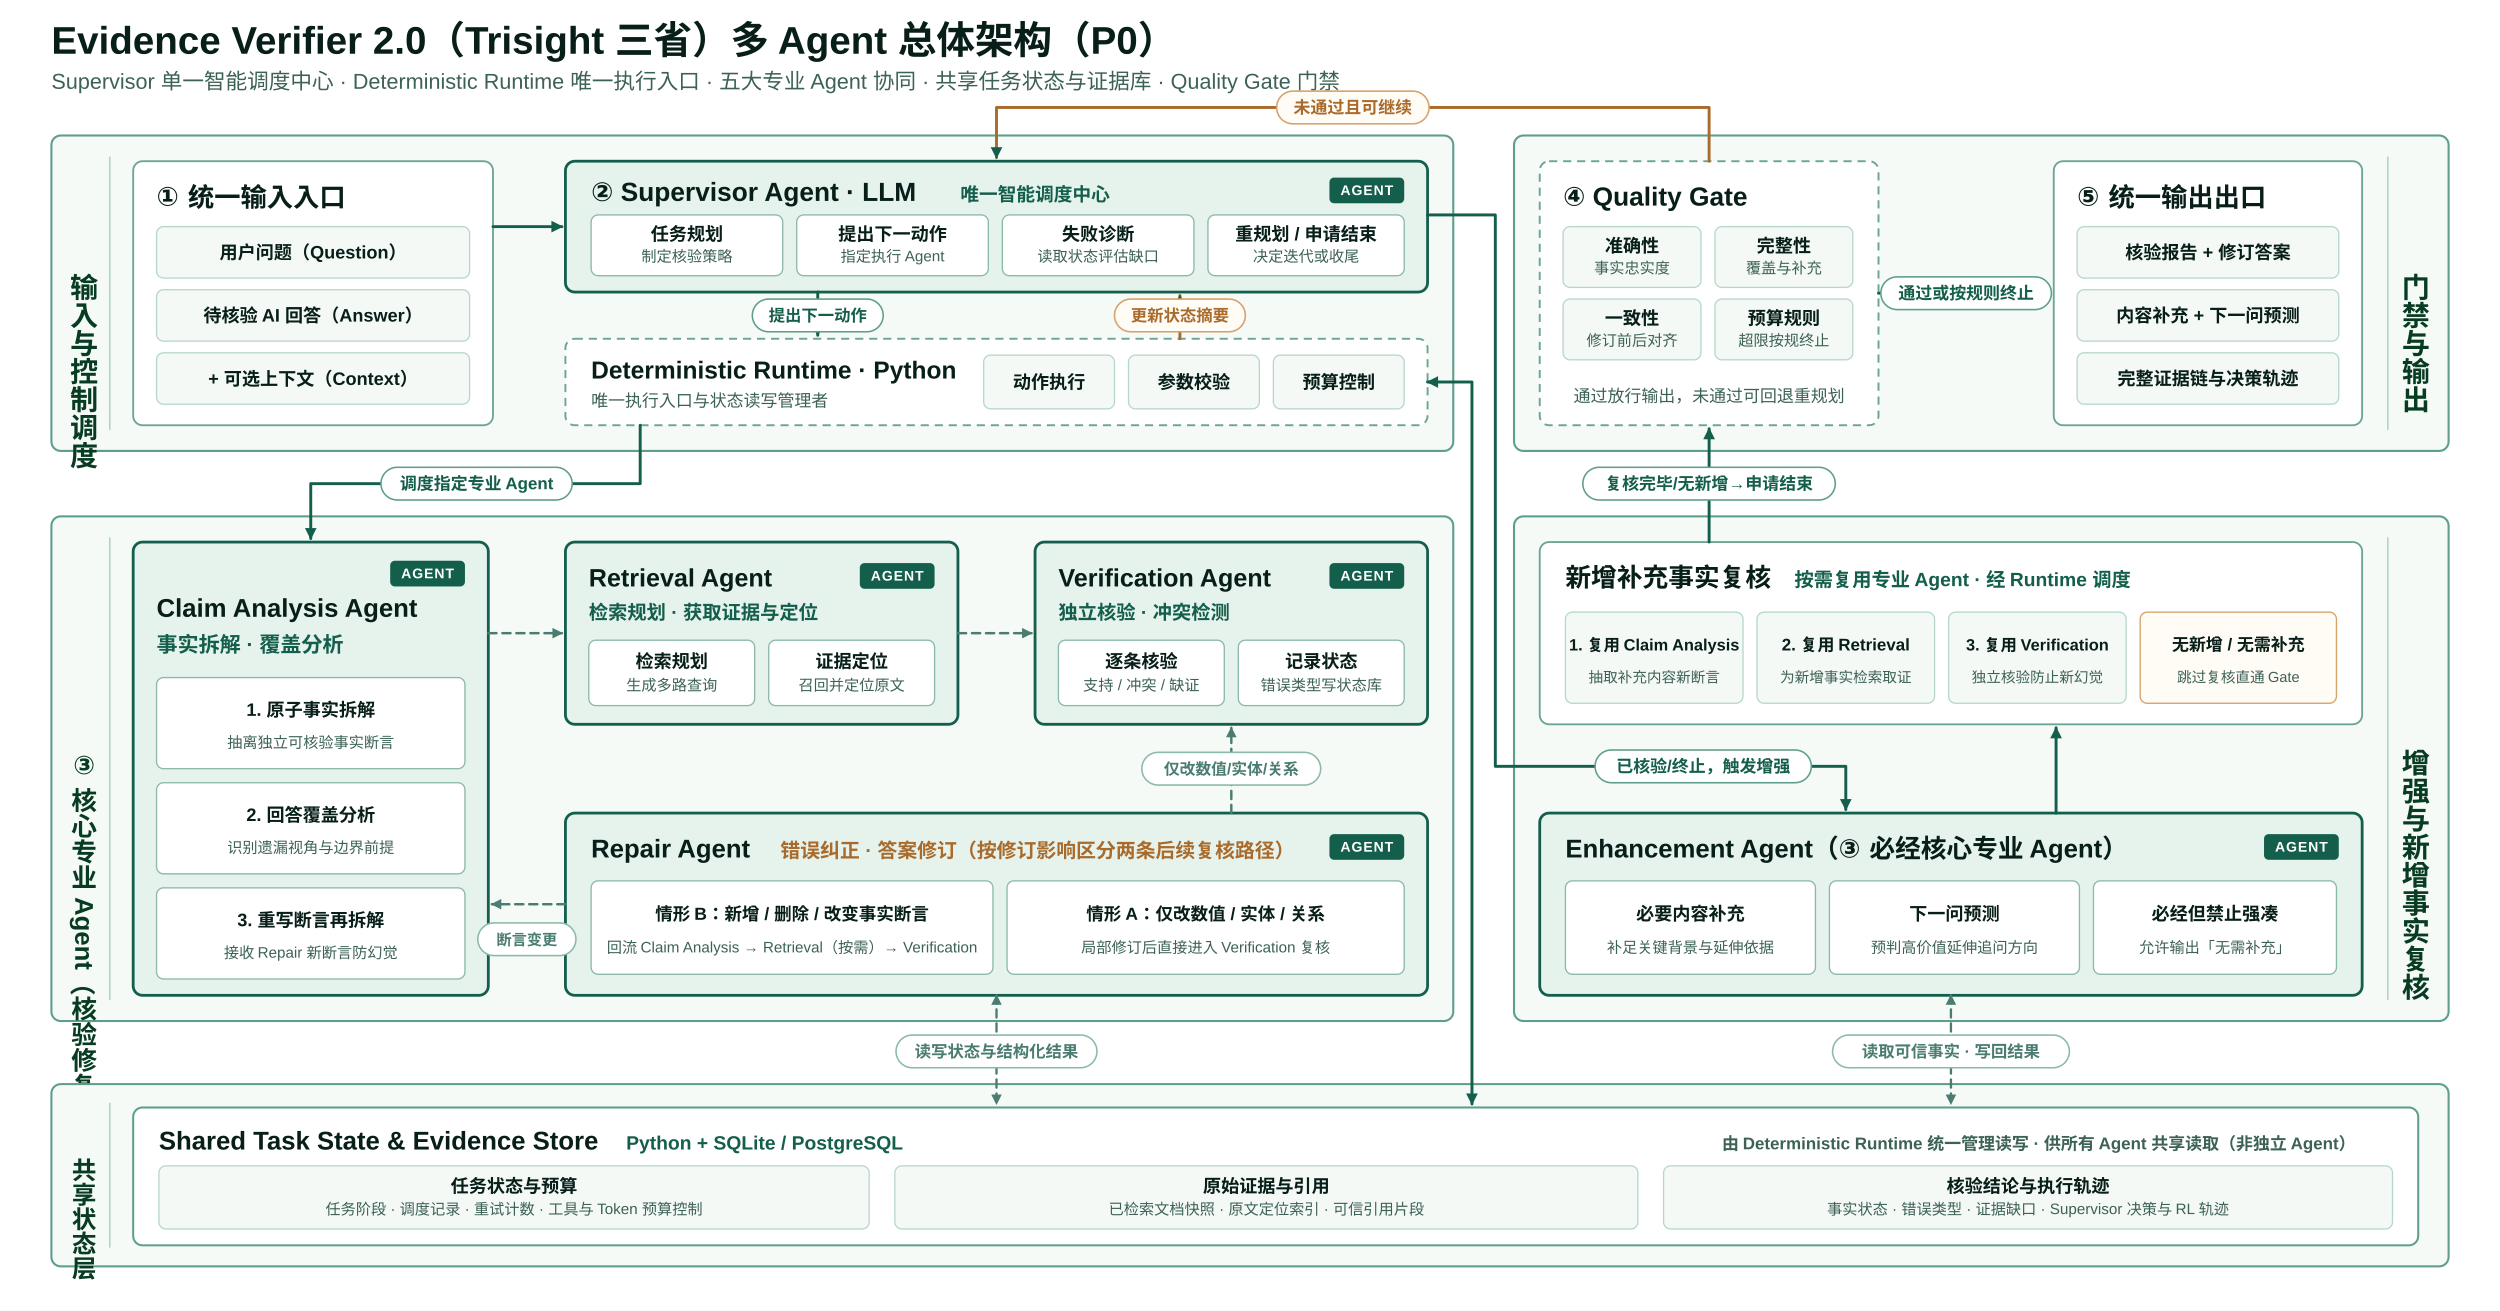
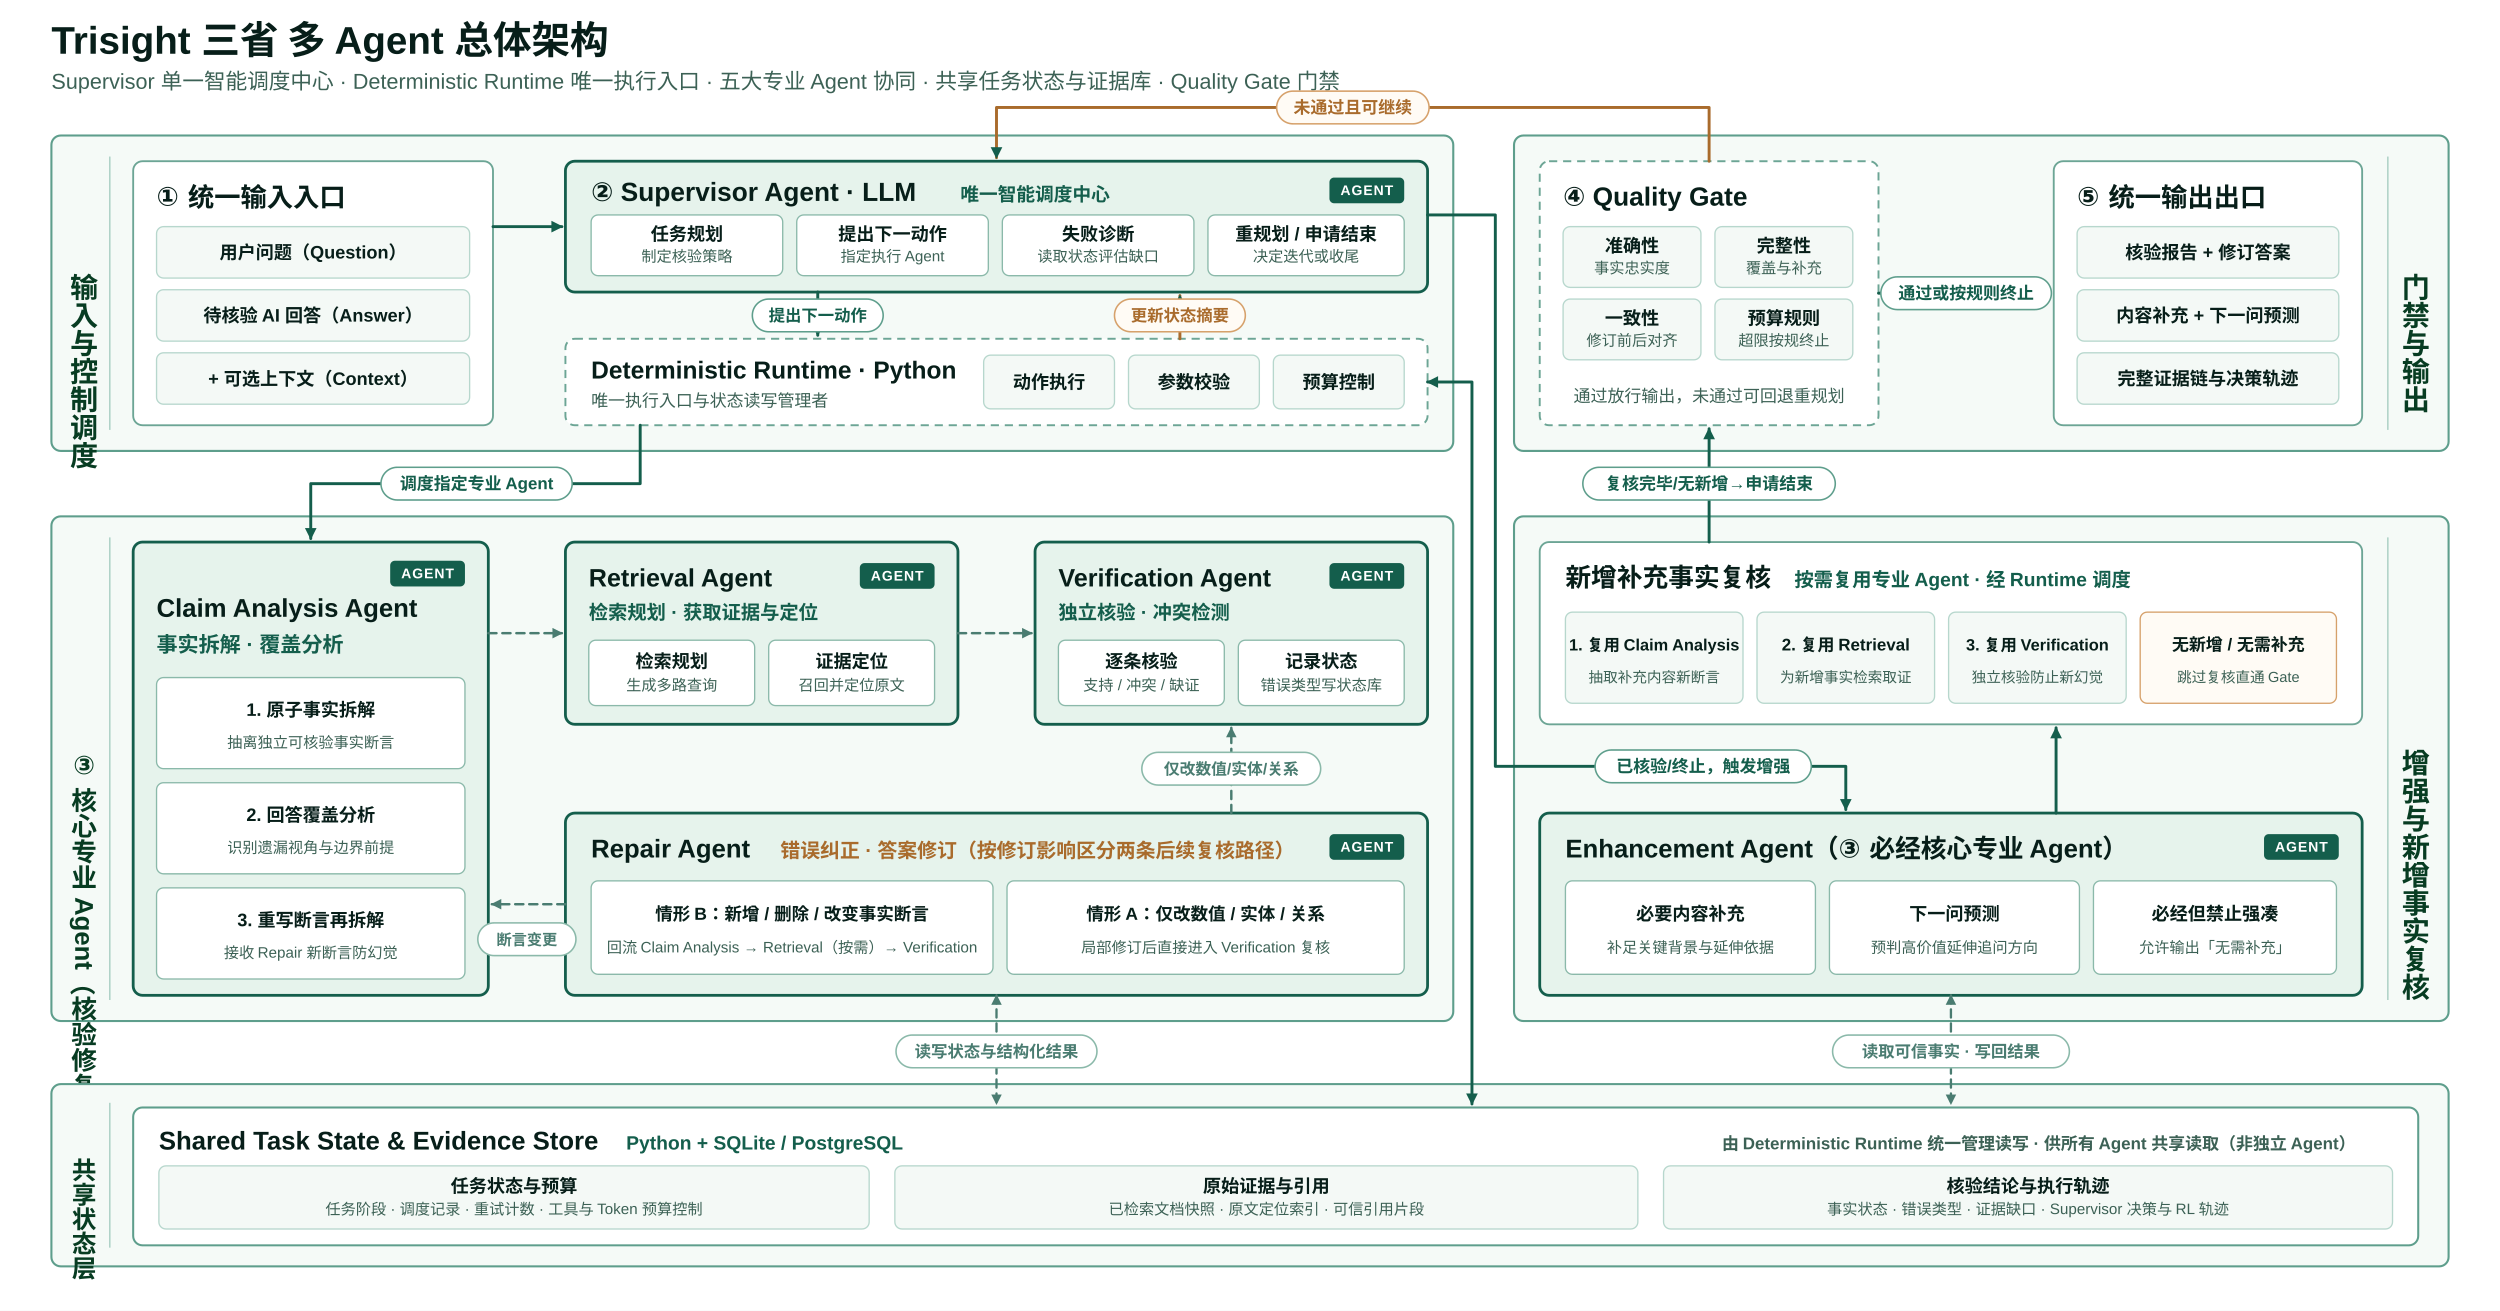
<svg xmlns="http://www.w3.org/2000/svg" width="2140" height="1122" viewBox="0 0 2140 1122" data-generator="trisight-arch" data-quality-profile="showcase" data-max-total-bends="22" data-max-bends-per-edge="4" data-max-bridged-crossings="0" data-max-route-stretch="1.6">
  <style>text { font-family: 'PingFang SC', 'Microsoft YaHei', 'Source Sans Pro', 'Helvetica Neue', Arial, sans-serif; }</style>
  <defs>
    <marker id="ev-arrow-main" viewBox="0 0 10 10" refX="9" refY="5" markerWidth="10" markerHeight="10" markerUnits="userSpaceOnUse" orient="auto-start-reverse">
      <path d="M 0 0 L 10 5 L 0 10 Z" fill="#145E4C" />
    </marker>
    <marker id="ev-arrow-feedback" viewBox="0 0 10 10" refX="9" refY="5" markerWidth="10" markerHeight="10" markerUnits="userSpaceOnUse" orient="auto-start-reverse">
      <path d="M 0 0 L 10 5 L 0 10 Z" fill="#A96B2C" />
    </marker>
    <marker id="ev-arrow-flow" viewBox="0 0 10 10" refX="9" refY="5" markerWidth="9" markerHeight="9" markerUnits="userSpaceOnUse" orient="auto-start-reverse">
      <path d="M 0 0 L 10 5 L 0 10 Z" fill="#4A7C71" />
    </marker>
  </defs>
  <rect x="0" y="0" width="2140" height="1122" fill="#FFFFFF" data-graph-role="background" />
  <g data-graph-role="decoration">
-     <text x="44" y="46" fill="#071E19" font-size="33" font-weight="700">Evidence Verifier 2.0（Trisight 三省）多 Agent 总体架构（P0）</text>
+     <text x="44" y="46" fill="#071E19" font-size="33" font-weight="700">Trisight 三省 多 Agent 总体架构</text>
    <text x="44" y="76" fill="#3C6155" font-size="18.5" font-weight="400">Supervisor 单一智能调度中心 · Deterministic Runtime 唯一执行入口 · 五大专业 Agent 协同 · 共享任务状态与证据库 · Quality Gate 门禁</text>
  </g>
  <g id="c-control" data-graph-role="container" data-x="44" data-y="116" data-width="1200" data-height="270">
    <rect x="44" y="116" width="1200" height="270" rx="8" ry="8" fill="#F5FAF7" stroke="#5E9E8C" stroke-width="1.8" />
    <text x="72" y="251" fill="#073C22" font-size="24" font-weight="700" text-anchor="middle" writing-mode="tb" glyph-orientation-vertical="0">输入与控制调度</text>
    <line x1="94" y1="134" x2="94" y2="368" stroke="#A7CEC2" stroke-width="1.2" />
  </g>
  <g id="c-output" data-graph-role="container" data-x="1296" data-y="116" data-width="800" data-height="270">
    <rect x="1296" y="116" width="800" height="270" rx="8" ry="8" fill="#F5FAF7" stroke="#5E9E8C" stroke-width="1.8" />
    <text x="2068" y="251" fill="#073C22" font-size="24" font-weight="700" text-anchor="middle" writing-mode="tb" glyph-orientation-vertical="0">门禁与输出</text>
    <line x1="2044" y1="134" x2="2044" y2="368" stroke="#A7CEC2" stroke-width="1.2" />
  </g>
  <g id="c-core-agents" data-graph-role="container" data-x="44" data-y="442" data-width="1200" data-height="432">
    <rect x="44" y="442" width="1200" height="432" rx="8" ry="8" fill="#F5FAF7" stroke="#5E9E8C" stroke-width="1.8" />
    <text x="72" y="658" fill="#073C22" font-size="22" font-weight="700" text-anchor="middle" writing-mode="tb" glyph-orientation-vertical="0">③ 核心专业 Agent（核验修复）</text>
    <line x1="94" y1="460" x2="94" y2="856" stroke="#A7CEC2" stroke-width="1.2" />
  </g>
  <g id="c-enhance-recheck" data-graph-role="container" data-x="1296" data-y="442" data-width="800" data-height="432">
    <rect x="1296" y="442" width="800" height="432" rx="8" ry="8" fill="#F5FAF7" stroke="#5E9E8C" stroke-width="1.8" />
    <text x="2068" y="658" fill="#073C22" font-size="24" font-weight="700" text-anchor="middle" writing-mode="tb" glyph-orientation-vertical="0">增强与新增事实复核</text>
    <line x1="2044" y1="460" x2="2044" y2="856" stroke="#A7CEC2" stroke-width="1.2" />
  </g>
  <g id="c-shared-state" data-graph-role="container" data-x="44" data-y="928" data-width="2052" data-height="156">
    <rect x="44" y="928" width="2052" height="156" rx="8" ry="8" fill="#F5FAF7" stroke="#5E9E8C" stroke-width="1.8" />
    <text x="72" y="1006" fill="#073C22" font-size="21" font-weight="700" text-anchor="middle" writing-mode="tb" glyph-orientation-vertical="0">共享状态层</text>
    <line x1="94" y1="944" x2="94" y2="1068" stroke="#A7CEC2" stroke-width="1.2" />
  </g>
  <g id="n-input" data-graph-role="node" data-node-id="input" data-x="114" data-y="138" data-width="308" data-height="226">
    <rect x="114" y="138" width="308" height="226" rx="8" ry="8" fill="#FFFFFF" stroke="#6CA595" stroke-width="1.6" />
    <text x="134" y="176" fill="#071E19" font-size="22.5" font-weight="700">① 统一输入入口</text>
    <rect x="134" y="194" width="268" height="44" rx="6" ry="6" fill="#F4F9F6" stroke="#B7D7CD" stroke-width="1.15" />
    <text x="268.0" y="221.5" fill="#071E19" font-size="15.5" font-weight="600" text-anchor="middle">用户问题（Question）</text>
    <rect x="134" y="248" width="268" height="44" rx="6" ry="6" fill="#F4F9F6" stroke="#B7D7CD" stroke-width="1.15" />
    <text x="268.0" y="275.5" fill="#071E19" font-size="15.5" font-weight="600" text-anchor="middle">待核验 AI 回答（Answer）</text>
    <rect x="134" y="302" width="268" height="44" rx="6" ry="6" fill="#F4F9F6" stroke="#B7D7CD" stroke-width="1.15" />
    <text x="268.0" y="329.5" fill="#071E19" font-size="15.5" font-weight="600" text-anchor="middle">+ 可选上下文（Context）</text>
  </g>
  <g id="n-supervisor" data-graph-role="node" data-node-id="supervisor" data-x="484" data-y="138" data-width="738" data-height="112">
    <rect x="484" y="138" width="738" height="112" rx="8" ry="8" fill="#E6F3EC" stroke="#145E4C" stroke-width="2.4" />
    <text x="506" y="172" fill="#071E19" font-size="22.5" font-weight="700">② Supervisor Agent · LLM</text>
    <text x="822" y="172" fill="#145E4C" font-size="16" font-weight="600">唯一智能调度中心</text>
    <g data-graph-role="decoration">
      <rect x="1138" y="152" width="64" height="22" rx="4" ry="4" fill="#145E4C" />
      <text x="1170.0" y="167.0" fill="#FFFFFF" font-size="12" font-weight="700" letter-spacing="0.8" text-anchor="middle">AGENT</text>
    </g>
    <rect x="506" y="184" width="164" height="52" rx="6" ry="6" fill="#FFFFFF" stroke="#8BB9AA" stroke-width="1.15" />
    <text x="588.0" y="205.8" fill="#071E19" font-size="15.5" font-weight="700" text-anchor="middle">任务规划</text>
    <text x="588.0" y="224.0" fill="#3C6155" font-size="13.0" font-weight="500" text-anchor="middle">制定核验策略</text>
    <rect x="682" y="184" width="164" height="52" rx="6" ry="6" fill="#FFFFFF" stroke="#8BB9AA" stroke-width="1.15" />
    <text x="764.0" y="205.8" fill="#071E19" font-size="15.5" font-weight="700" text-anchor="middle">提出下一动作</text>
    <text x="764.0" y="224.0" fill="#3C6155" font-size="13.0" font-weight="500" text-anchor="middle">指定执行 Agent</text>
    <rect x="858" y="184" width="164" height="52" rx="6" ry="6" fill="#FFFFFF" stroke="#8BB9AA" stroke-width="1.15" />
    <text x="940.0" y="205.8" fill="#071E19" font-size="15.5" font-weight="700" text-anchor="middle">失败诊断</text>
    <text x="940.0" y="224.0" fill="#3C6155" font-size="13.0" font-weight="500" text-anchor="middle">读取状态评估缺口</text>
    <rect x="1034" y="184" width="168" height="52" rx="6" ry="6" fill="#FFFFFF" stroke="#8BB9AA" stroke-width="1.15" />
    <text x="1118.0" y="205.8" fill="#071E19" font-size="15.5" font-weight="700" text-anchor="middle">重规划 / 申请结束</text>
    <text x="1118.0" y="224.0" fill="#3C6155" font-size="13.0" font-weight="500" text-anchor="middle">决定迭代或收尾</text>
  </g>
  <g id="n-runtime" data-graph-role="node" data-node-id="runtime" data-x="484" data-y="290" data-width="738" data-height="74">
    <rect x="484" y="290" width="738" height="74" rx="8" ry="8" fill="#FFFFFF" stroke="#6CA595" stroke-width="1.65" stroke-dasharray="7 5" />
    <text x="506" y="324" fill="#071E19" font-size="21" font-weight="700">Deterministic Runtime · Python</text>
    <text x="506" y="348" fill="#3C6155" font-size="14.5" font-weight="500">唯一执行入口与状态读写管理者</text>
    <rect x="842" y="304" width="112" height="46" rx="6" ry="6" fill="#F4F9F6" stroke="#B7D7CD" stroke-width="1.15" />
    <text x="898.0" y="332.5" fill="#071E19" font-size="15.5" font-weight="600" text-anchor="middle">动作执行</text>
    <rect x="966" y="304" width="112" height="46" rx="6" ry="6" fill="#F4F9F6" stroke="#B7D7CD" stroke-width="1.15" />
    <text x="1022.0" y="332.5" fill="#071E19" font-size="15.5" font-weight="600" text-anchor="middle">参数校验</text>
    <rect x="1090" y="304" width="112" height="46" rx="6" ry="6" fill="#F4F9F6" stroke="#B7D7CD" stroke-width="1.15" />
    <text x="1146.0" y="332.5" fill="#071E19" font-size="15.5" font-weight="600" text-anchor="middle">预算控制</text>
  </g>
  <g id="n-gate" data-graph-role="node" data-node-id="gate" data-x="1318" data-y="138" data-width="290" data-height="226">
    <rect x="1318" y="138" width="290" height="226" rx="8" ry="8" fill="#FFFFFF" stroke="#6CA595" stroke-width="1.65" stroke-dasharray="7 5" />
    <text x="1338" y="176" fill="#071E19" font-size="22.5" font-weight="700">④ Quality Gate</text>
    <rect x="1338" y="194" width="118" height="52" rx="6" ry="6" fill="#F4F9F6" stroke="#B7D7CD" stroke-width="1.15" />
    <text x="1397.0" y="215.8" fill="#071E19" font-size="15.5" font-weight="700" text-anchor="middle">准确性</text>
    <text x="1397.0" y="234.0" fill="#3C6155" font-size="13.0" font-weight="500" text-anchor="middle">事实忠实度</text>
    <rect x="1468" y="194" width="118" height="52" rx="6" ry="6" fill="#F4F9F6" stroke="#B7D7CD" stroke-width="1.15" />
    <text x="1527.0" y="215.8" fill="#071E19" font-size="15.5" font-weight="700" text-anchor="middle">完整性</text>
    <text x="1527.0" y="234.0" fill="#3C6155" font-size="13.0" font-weight="500" text-anchor="middle">覆盖与补充</text>
    <rect x="1338" y="256" width="118" height="52" rx="6" ry="6" fill="#F4F9F6" stroke="#B7D7CD" stroke-width="1.15" />
    <text x="1397.0" y="277.8" fill="#071E19" font-size="15.5" font-weight="700" text-anchor="middle">一致性</text>
    <text x="1397.0" y="296.0" fill="#3C6155" font-size="13.0" font-weight="500" text-anchor="middle">修订前后对齐</text>
    <rect x="1468" y="256" width="118" height="52" rx="6" ry="6" fill="#F4F9F6" stroke="#B7D7CD" stroke-width="1.15" />
    <text x="1527.0" y="277.8" fill="#071E19" font-size="15.5" font-weight="700" text-anchor="middle">预算规则</text>
    <text x="1527.0" y="296.0" fill="#3C6155" font-size="13.0" font-weight="500" text-anchor="middle">超限按规终止</text>
    <text x="1463" y="344" fill="#3C6155" font-size="14.5" font-weight="500" text-anchor="middle">通过放行输出，未通过可回退重规划</text>
  </g>
  <g id="n-output" data-graph-role="node" data-node-id="output" data-x="1758" data-y="138" data-width="264" data-height="226">
    <rect x="1758" y="138" width="264" height="226" rx="8" ry="8" fill="#FFFFFF" stroke="#6CA595" stroke-width="1.6" />
    <text x="1778" y="176" fill="#071E19" font-size="22.5" font-weight="700">⑤ 统一输出出口</text>
    <rect x="1778" y="194" width="224" height="44" rx="6" ry="6" fill="#F4F9F6" stroke="#B7D7CD" stroke-width="1.15" />
    <text x="1890.0" y="221.5" fill="#071E19" font-size="15.5" font-weight="600" text-anchor="middle">核验报告 + 修订答案</text>
    <rect x="1778" y="248" width="224" height="44" rx="6" ry="6" fill="#F4F9F6" stroke="#B7D7CD" stroke-width="1.15" />
    <text x="1890.0" y="275.5" fill="#071E19" font-size="15.5" font-weight="600" text-anchor="middle">内容补充 + 下一问预测</text>
    <rect x="1778" y="302" width="224" height="44" rx="6" ry="6" fill="#F4F9F6" stroke="#B7D7CD" stroke-width="1.15" />
    <text x="1890.0" y="329.5" fill="#071E19" font-size="15.5" font-weight="600" text-anchor="middle">完整证据链与决策轨迹</text>
  </g>
  <g id="n-claim" data-graph-role="node" data-node-id="claim" data-x="114" data-y="464" data-width="304" data-height="388">
    <rect x="114" y="464" width="304" height="388" rx="8" ry="8" fill="#E6F3EC" stroke="#145E4C" stroke-width="2.4" />
    <g data-graph-role="decoration">
      <rect x="334" y="480" width="64" height="22" rx="4" ry="4" fill="#145E4C" />
      <text x="366.0" y="495.0" fill="#FFFFFF" font-size="12" font-weight="700" letter-spacing="0.8" text-anchor="middle">AGENT</text>
    </g>
    <text x="134" y="528" fill="#071E19" font-size="22" font-weight="700">Claim Analysis Agent</text>
    <text x="134" y="558" fill="#145E4C" font-size="18" font-weight="600">事实拆解 · 覆盖分析</text>
    <rect x="134" y="580" width="264" height="78" rx="6" ry="6" fill="#FFFFFF" stroke="#8BB9AA" stroke-width="1.15" />
    <text x="266.0" y="612.8" fill="#071E19" font-size="15.5" font-weight="700" text-anchor="middle">1. 原子事实拆解</text>
    <text x="266.0" y="640.1" fill="#3C6155" font-size="13.0" font-weight="500" text-anchor="middle">抽离独立可核验事实断言</text>
    <rect x="134" y="670" width="264" height="78" rx="6" ry="6" fill="#FFFFFF" stroke="#8BB9AA" stroke-width="1.15" />
    <text x="266.0" y="702.8" fill="#071E19" font-size="15.5" font-weight="700" text-anchor="middle">2. 回答覆盖分析</text>
    <text x="266.0" y="730.1" fill="#3C6155" font-size="13.0" font-weight="500" text-anchor="middle">识别遗漏视角与边界前提</text>
    <rect x="134" y="760" width="264" height="78" rx="6" ry="6" fill="#FFFFFF" stroke="#8BB9AA" stroke-width="1.15" />
    <text x="266.0" y="792.8" fill="#071E19" font-size="15.5" font-weight="700" text-anchor="middle">3. 重写断言再拆解</text>
    <text x="266.0" y="820.1" fill="#3C6155" font-size="13.0" font-weight="500" text-anchor="middle">接收 Repair 新断言防幻觉</text>
  </g>
  <g id="n-retrieval" data-graph-role="node" data-node-id="retrieval" data-x="484" data-y="464" data-width="336" data-height="156">
    <rect x="484" y="464" width="336" height="156" rx="8" ry="8" fill="#E6F3EC" stroke="#145E4C" stroke-width="2.4" />
    <text x="504" y="502" fill="#071E19" font-size="21.5" font-weight="700">Retrieval Agent</text>
    <g data-graph-role="decoration">
      <rect x="736" y="482" width="64" height="22" rx="4" ry="4" fill="#145E4C" />
      <text x="768.0" y="497.0" fill="#FFFFFF" font-size="12" font-weight="700" letter-spacing="0.8" text-anchor="middle">AGENT</text>
    </g>
    <text x="504" y="530" fill="#145E4C" font-size="16.5" font-weight="600">检索规划 · 获取证据与定位</text>
    <rect x="504" y="548" width="142" height="56" rx="6" ry="6" fill="#FFFFFF" stroke="#8BB9AA" stroke-width="1.15" />
    <text x="575.0" y="571.5" fill="#071E19" font-size="15.5" font-weight="700" text-anchor="middle">检索规划</text>
    <text x="575.0" y="591.1" fill="#3C6155" font-size="13.0" font-weight="500" text-anchor="middle">生成多路查询</text>
    <rect x="658" y="548" width="142" height="56" rx="6" ry="6" fill="#FFFFFF" stroke="#8BB9AA" stroke-width="1.15" />
    <text x="729.0" y="571.5" fill="#071E19" font-size="15.5" font-weight="700" text-anchor="middle">证据定位</text>
    <text x="729.0" y="591.1" fill="#3C6155" font-size="13.0" font-weight="500" text-anchor="middle">召回并定位原文</text>
  </g>
  <g id="n-verification" data-graph-role="node" data-node-id="verification" data-x="886" data-y="464" data-width="336" data-height="156">
    <rect x="886" y="464" width="336" height="156" rx="8" ry="8" fill="#E6F3EC" stroke="#145E4C" stroke-width="2.4" />
    <text x="906" y="502" fill="#071E19" font-size="21.5" font-weight="700">Verification Agent</text>
    <g data-graph-role="decoration">
      <rect x="1138" y="482" width="64" height="22" rx="4" ry="4" fill="#145E4C" />
      <text x="1170.0" y="497.0" fill="#FFFFFF" font-size="12" font-weight="700" letter-spacing="0.8" text-anchor="middle">AGENT</text>
    </g>
    <text x="906" y="530" fill="#145E4C" font-size="16.5" font-weight="600">独立核验 · 冲突检测</text>
    <rect x="906" y="548" width="142" height="56" rx="6" ry="6" fill="#FFFFFF" stroke="#8BB9AA" stroke-width="1.15" />
    <text x="977.0" y="571.5" fill="#071E19" font-size="15.5" font-weight="700" text-anchor="middle">逐条核验</text>
    <text x="977.0" y="591.1" fill="#3C6155" font-size="13.0" font-weight="500" text-anchor="middle">支持 / 冲突 / 缺证</text>
    <rect x="1060" y="548" width="142" height="56" rx="6" ry="6" fill="#FFFFFF" stroke="#8BB9AA" stroke-width="1.15" />
    <text x="1131.0" y="571.5" fill="#071E19" font-size="15.5" font-weight="700" text-anchor="middle">记录状态</text>
    <text x="1131.0" y="591.1" fill="#3C6155" font-size="13.0" font-weight="500" text-anchor="middle">错误类型写状态库</text>
  </g>
  <g id="n-repair" data-graph-role="node" data-node-id="repair" data-x="484" data-y="696" data-width="738" data-height="156">
    <rect x="484" y="696" width="738" height="156" rx="8" ry="8" fill="#E6F3EC" stroke="#145E4C" stroke-width="2.4" />
    <text x="506" y="734" fill="#071E19" font-size="22" font-weight="700">Repair Agent</text>
    <text x="668" y="734" fill="#A96B2C" font-size="17" font-weight="600">错误纠正 · 答案修订（按修订影响区分两条后续复核路径）</text>
    <g data-graph-role="decoration">
      <rect x="1138" y="714" width="64" height="22" rx="4" ry="4" fill="#145E4C" />
      <text x="1170.0" y="729.0" fill="#FFFFFF" font-size="12" font-weight="700" letter-spacing="0.8" text-anchor="middle">AGENT</text>
    </g>
    <rect x="506" y="754" width="344" height="80" rx="6" ry="6" fill="#FFFFFF" stroke="#8BB9AA" stroke-width="1.15" />
    <text x="678.0" y="787.6" fill="#071E19" font-size="15.0" font-weight="700" text-anchor="middle">情形 B：新增 / 删除 / 改变事实断言</text>
    <text x="678.0" y="815.6" fill="#3C6155" font-size="13.0" font-weight="500" text-anchor="middle">回流 Claim Analysis → Retrieval（按需）→ Verification</text>
    <rect x="862" y="754" width="340" height="80" rx="6" ry="6" fill="#FFFFFF" stroke="#8BB9AA" stroke-width="1.15" />
    <text x="1032.0" y="787.6" fill="#071E19" font-size="15.0" font-weight="700" text-anchor="middle">情形 A：仅改数值 / 实体 / 关系</text>
    <text x="1032.0" y="815.6" fill="#3C6155" font-size="13.0" font-weight="500" text-anchor="middle">局部修订后直接进入 Verification 复核</text>
  </g>
  <g id="n-recheck" data-graph-role="node" data-node-id="recheck" data-x="1318" data-y="464" data-width="704" data-height="156">
    <rect x="1318" y="464" width="704" height="156" rx="8" ry="8" fill="#FFFFFF" stroke="#6CA595" stroke-width="1.6" />
    <text x="1340" y="502" fill="#071E19" font-size="22" font-weight="700">新增补充事实复核</text>
    <text x="1536" y="502" fill="#145E4C" font-size="16.5" font-weight="600">按需复用专业 Agent · 经 Runtime 调度</text>
    <rect x="1340" y="524" width="152" height="78" rx="6" ry="6" fill="#F4F9F6" stroke="#B7D7CD" stroke-width="1.15" />
    <text x="1416.0" y="556.8" fill="#071E19" font-size="14.0" font-weight="700" text-anchor="middle">1. 复用 Claim Analysis</text>
    <text x="1416.0" y="584.1" fill="#3C6155" font-size="12.5" font-weight="500" text-anchor="middle">抽取补充内容新断言</text>
    <rect x="1504" y="524" width="152" height="78" rx="6" ry="6" fill="#F4F9F6" stroke="#B7D7CD" stroke-width="1.15" />
    <text x="1580.0" y="556.8" fill="#071E19" font-size="14.5" font-weight="700" text-anchor="middle">2. 复用 Retrieval</text>
    <text x="1580.0" y="584.1" fill="#3C6155" font-size="12.5" font-weight="500" text-anchor="middle">为新增事实检索取证</text>
    <rect x="1668" y="524" width="152" height="78" rx="6" ry="6" fill="#F4F9F6" stroke="#B7D7CD" stroke-width="1.15" />
    <text x="1744.0" y="556.8" fill="#071E19" font-size="14.0" font-weight="700" text-anchor="middle">3. 复用 Verification</text>
    <text x="1744.0" y="584.1" fill="#3C6155" font-size="12.5" font-weight="500" text-anchor="middle">独立核验防止新幻觉</text>
    <rect x="1832" y="524" width="168" height="78" rx="6" ry="6" fill="#FFFBF5" stroke="#D6A16B" stroke-width="1.15" />
    <text x="1916.0" y="556.8" fill="#071E19" font-size="14.5" font-weight="700" text-anchor="middle">无新增 / 无需补充</text>
    <text x="1916.0" y="584.1" fill="#3C6155" font-size="12.5" font-weight="500" text-anchor="middle">跳过复核直通 Gate</text>
  </g>
  <g id="n-enhancement" data-graph-role="node" data-node-id="enhancement" data-x="1318" data-y="696" data-width="704" data-height="156">
    <rect x="1318" y="696" width="704" height="156" rx="8" ry="8" fill="#E6F3EC" stroke="#145E4C" stroke-width="2.4" />
    <text x="1340" y="734" fill="#071E19" font-size="22" font-weight="700">Enhancement Agent（③ 必经核心专业 Agent）</text>
    <g data-graph-role="decoration">
      <rect x="1938" y="714" width="64" height="22" rx="4" ry="4" fill="#145E4C" />
      <text x="1970.0" y="729.0" fill="#FFFFFF" font-size="12" font-weight="700" letter-spacing="0.8" text-anchor="middle">AGENT</text>
    </g>
    <rect x="1340" y="754" width="214" height="80" rx="6" ry="6" fill="#FFFFFF" stroke="#8BB9AA" stroke-width="1.15" />
    <text x="1447.0" y="787.6" fill="#071E19" font-size="15.5" font-weight="700" text-anchor="middle">必要内容补充</text>
    <text x="1447.0" y="815.6" fill="#3C6155" font-size="13.0" font-weight="500" text-anchor="middle">补足关键背景与延伸依据</text>
    <rect x="1566" y="754" width="214" height="80" rx="6" ry="6" fill="#FFFFFF" stroke="#8BB9AA" stroke-width="1.15" />
    <text x="1673.0" y="787.6" fill="#071E19" font-size="15.5" font-weight="700" text-anchor="middle">下一问预测</text>
    <text x="1673.0" y="815.6" fill="#3C6155" font-size="13.0" font-weight="500" text-anchor="middle">预判高价值延伸追问方向</text>
    <rect x="1792" y="754" width="208" height="80" rx="6" ry="6" fill="#FFFFFF" stroke="#8BB9AA" stroke-width="1.15" />
    <text x="1896.0" y="787.6" fill="#071E19" font-size="15.5" font-weight="700" text-anchor="middle">必经但禁止强凑</text>
    <text x="1896.0" y="815.6" fill="#3C6155" font-size="13.0" font-weight="500" text-anchor="middle">允许输出「无需补充」</text>
  </g>
  <g id="n-state" data-graph-role="node" data-node-id="state" data-x="114" data-y="948" data-width="1956" data-height="118">
    <rect x="114" y="948" width="1956" height="118" rx="8" ry="8" fill="#FFFFFF" stroke="#5E9E8C" stroke-width="1.75" />
    <text x="136" y="984" fill="#071E19" font-size="22" font-weight="700">Shared Task State &amp; Evidence Store</text>
    <text x="536" y="984" fill="#145E4C" font-size="16.5" font-weight="600">Python + SQLite / PostgreSQL</text>
    <text x="1474" y="984" fill="#3C6155" font-size="14.5" font-weight="600">由 Deterministic Runtime 统一管理读写 · 供所有 Agent 共享读取（非独立 Agent）</text>
    <rect x="136" y="998" width="608" height="54" rx="6" ry="6" fill="#F4F9F6" stroke="#B7D7CD" stroke-width="1.15" />
    <text x="440.0" y="1020.7" fill="#071E19" font-size="15.5" font-weight="700" text-anchor="middle">任务状态与预算</text>
    <text x="440.0" y="1039.6" fill="#3C6155" font-size="13.0" font-weight="500" text-anchor="middle">任务阶段 · 调度记录 · 重试计数 · 工具与 Token 预算控制</text>
    <rect x="766" y="998" width="636" height="54" rx="6" ry="6" fill="#F4F9F6" stroke="#B7D7CD" stroke-width="1.15" />
    <text x="1084.0" y="1020.7" fill="#071E19" font-size="15.5" font-weight="700" text-anchor="middle">原始证据与引用</text>
    <text x="1084.0" y="1039.6" fill="#3C6155" font-size="13.0" font-weight="500" text-anchor="middle">已检索文档快照 · 原文定位索引 · 可信引用片段</text>
    <rect x="1424" y="998" width="624" height="54" rx="6" ry="6" fill="#F4F9F6" stroke="#B7D7CD" stroke-width="1.15" />
    <text x="1736.0" y="1020.7" fill="#071E19" font-size="15.5" font-weight="700" text-anchor="middle">核验结论与执行轨迹</text>
    <text x="1736.0" y="1039.6" fill="#3C6155" font-size="13.0" font-weight="500" text-anchor="middle">事实状态 · 错误类型 · 证据缺口 · Supervisor 决策与 RL 轨迹</text>
  </g>
  <g id="edges-layer">
    <path id="e-input-supervisor" data-graph-role="edge" data-edge-id="e-input-supervisor" data-from="input" data-to="supervisor" d="M 422 194 H 481" fill="none" stroke="#145E4C" stroke-width="2.5" stroke-linecap="round" stroke-linejoin="round" marker-end="url(#ev-arrow-main)" />
    <path id="e-supervisor-runtime" data-graph-role="edge" data-edge-id="e-supervisor-runtime" data-from="supervisor" data-to="runtime" d="M 700 250 V 287" fill="none" stroke="#145E4C" stroke-width="2.5" stroke-linecap="round" stroke-linejoin="round" marker-end="url(#ev-arrow-main)" />
    <path id="e-runtime-supervisor" data-graph-role="edge" data-edge-id="e-runtime-supervisor" data-from="runtime" data-to="supervisor" d="M 1010 290 V 253" fill="none" stroke="#A96B2C" stroke-width="2.5" stroke-linecap="round" stroke-linejoin="round" marker-end="url(#ev-arrow-main)" />
    <path id="e-runtime-core" data-graph-role="edge" data-edge-id="e-runtime-core" data-from="runtime" data-to="claim" d="M 548 364 V 414 H 266 V 461" fill="none" stroke="#145E4C" stroke-width="2.5" stroke-linecap="round" stroke-linejoin="round" marker-end="url(#ev-arrow-main)" />
    <path id="e-runtime-state" data-graph-role="edge" data-edge-id="e-runtime-state" data-from="runtime" data-to="state" d="M 1222 327 H 1260 V 945" fill="none" stroke="#145E4C" stroke-width="2.5" stroke-linecap="round" stroke-linejoin="round" marker-start="url(#ev-arrow-main)" marker-end="url(#ev-arrow-main)" />
    <path id="e-supervisor-enhancement" data-graph-role="edge" data-edge-id="e-supervisor-enhancement" data-from="supervisor" data-to="enhancement" d="M 1222 184 H 1280 V 656 H 1580 V 693" fill="none" stroke="#145E4C" stroke-width="2.5" stroke-linecap="round" stroke-linejoin="round" marker-end="url(#ev-arrow-main)" />
    <path id="e-enhancement-recheck" data-graph-role="edge" data-edge-id="e-enhancement-recheck" data-from="enhancement" data-to="recheck" d="M 1760 696 V 623" fill="none" stroke="#145E4C" stroke-width="2.5" stroke-linecap="round" stroke-linejoin="round" marker-end="url(#ev-arrow-main)" />
    <path id="e-recheck-gate" data-graph-role="edge" data-edge-id="e-recheck-gate" data-from="recheck" data-to="gate" d="M 1463 464 V 367" fill="none" stroke="#145E4C" stroke-width="2.5" stroke-linecap="round" stroke-linejoin="round" marker-end="url(#ev-arrow-main)" />
    <path id="e-gate-output" data-graph-role="edge" data-edge-id="e-gate-output" data-from="gate" data-to="output" d="M 1608 251 H 1755" fill="none" stroke="#145E4C" stroke-width="2.5" stroke-linecap="round" stroke-linejoin="round" marker-end="url(#ev-arrow-main)" />
    <path id="e-gate-supervisor" data-graph-role="edge" data-edge-id="e-gate-supervisor" data-from="gate" data-to="supervisor" d="M 1463 138 V 92 H 853 V 135" fill="none" stroke="#A96B2C" stroke-width="2.5" stroke-linecap="round" stroke-linejoin="round" marker-end="url(#ev-arrow-main)" />
    <path id="e-core-state" data-graph-role="edge" data-edge-id="e-core-state" data-from="repair" data-to="state" d="M 853 852 V 945" fill="none" stroke="#4A7C71" stroke-width="2.0" stroke-linecap="round" stroke-linejoin="round" stroke-dasharray="7 5" marker-start="url(#ev-arrow-flow)" marker-end="url(#ev-arrow-flow)" />
    <path id="e-enhance-state" data-graph-role="edge" data-edge-id="e-enhance-state" data-from="enhancement" data-to="state" d="M 1670 852 V 945" fill="none" stroke="#4A7C71" stroke-width="2.0" stroke-linecap="round" stroke-linejoin="round" stroke-dasharray="7 5" marker-start="url(#ev-arrow-flow)" marker-end="url(#ev-arrow-flow)" />
    <path id="e-biz-claim-retrieval" data-graph-role="edge" data-edge-id="e-biz-claim-retrieval" data-from="claim" data-to="retrieval" d="M 418 542 H 481" fill="none" stroke="#4A7C71" stroke-width="2.1" stroke-linecap="round" stroke-linejoin="round" stroke-dasharray="7 5" marker-end="url(#ev-arrow-flow)" />
    <path id="e-biz-retrieval-verification" data-graph-role="edge" data-edge-id="e-biz-retrieval-verification" data-from="retrieval" data-to="verification" d="M 820 542 H 883" fill="none" stroke="#4A7C71" stroke-width="2.1" stroke-linecap="round" stroke-linejoin="round" stroke-dasharray="7 5" marker-end="url(#ev-arrow-flow)" />
    <path id="e-biz-repair-claim" data-graph-role="edge" data-edge-id="e-biz-repair-claim" data-from="repair" data-to="claim" d="M 484 774 H 421" fill="none" stroke="#4A7C71" stroke-width="2.1" stroke-linecap="round" stroke-linejoin="round" stroke-dasharray="7 5" marker-end="url(#ev-arrow-flow)" />
    <path id="e-biz-repair-verification" data-graph-role="edge" data-edge-id="e-biz-repair-verification" data-from="repair" data-to="verification" d="M 1054 696 V 623" fill="none" stroke="#4A7C71" stroke-width="2.1" stroke-linecap="round" stroke-linejoin="round" stroke-dasharray="7 5" marker-end="url(#ev-arrow-flow)" />
  </g>
  <g id="labels-layer">
    <g id="l-supervisor-runtime" data-graph-role="label" data-owner="e-supervisor-runtime" data-x="644.0" data-y="256.0" data-width="112.0" data-height="28.0">
      <rect x="644.0" y="256.0" width="112.0" height="28.0" rx="14" ry="14" fill="#FFFFFF" stroke="#5E9E8C" stroke-width="1.35" />
      <text x="700.0" y="275.0" fill="#145E4C" font-size="14.0" font-weight="600" text-anchor="middle">提出下一动作</text>
    </g>
    <g id="l-runtime-supervisor" data-graph-role="label" data-owner="e-runtime-supervisor" data-x="954.0" data-y="256.0" data-width="112.0" data-height="28.0">
      <rect x="954.0" y="256.0" width="112.0" height="28.0" rx="14" ry="14" fill="#FFFBF5" stroke="#D6A16B" stroke-width="1.35" />
      <text x="1010.0" y="275.0" fill="#A96B2C" font-size="14.0" font-weight="600" text-anchor="middle">更新状态摘要</text>
    </g>
    <g id="l-runtime-core" data-graph-role="label" data-owner="e-runtime-core" data-x="326.1" data-y="400.0" data-width="163.7" data-height="28.0">
      <rect x="326.1" y="400.0" width="163.7" height="28.0" rx="14" ry="14" fill="#FFFFFF" stroke="#5E9E8C" stroke-width="1.35" />
      <text x="408.0" y="419.0" fill="#145E4C" font-size="14.5" font-weight="600" text-anchor="middle">调度指定专业 Agent</text>
    </g>
    <g id="l-supervisor-enhancement" data-graph-role="label" data-owner="e-supervisor-enhancement" data-x="1365.4" data-y="642.0" data-width="185.1" data-height="28.0">
      <rect x="1365.4" y="642.0" width="185.1" height="28.0" rx="14" ry="14" fill="#FFFFFF" stroke="#5E9E8C" stroke-width="1.35" />
      <text x="1458.0" y="661.0" fill="#145E4C" font-size="14.5" font-weight="600" text-anchor="middle">已核验/终止，触发增强</text>
    </g>
    <g id="l-recheck-gate" data-graph-role="label" data-owner="e-recheck-gate" data-x="1354.9" data-y="400.0" data-width="216.1" data-height="28.0">
      <rect x="1354.9" y="400.0" width="216.1" height="28.0" rx="14" ry="14" fill="#FFFFFF" stroke="#5E9E8C" stroke-width="1.35" />
      <text x="1463.0" y="419.0" fill="#145E4C" font-size="14.5" font-weight="600" text-anchor="middle">复核完毕/无新增→申请结束</text>
    </g>
    <g id="l-gate-output" data-graph-role="label" data-owner="e-gate-output" data-x="1610.0" data-y="237.0" data-width="146.0" data-height="28.0">
      <rect x="1610.0" y="237.0" width="146.0" height="28.0" rx="14" ry="14" fill="#FFFFFF" stroke="#5E9E8C" stroke-width="1.35" />
      <text x="1683.0" y="256.0" fill="#145E4C" font-size="14.5" font-weight="600" text-anchor="middle">通过或按规则终止</text>
    </g>
    <g id="l-gate-supervisor" data-graph-role="label" data-owner="e-gate-supervisor" data-x="1092.8" data-y="78.0" data-width="130.5" data-height="28.0">
      <rect x="1092.8" y="78.0" width="130.5" height="28.0" rx="14" ry="14" fill="#FFFBF5" stroke="#D6A16B" stroke-width="1.35" />
      <text x="1158.0" y="97.0" fill="#A96B2C" font-size="14.5" font-weight="600" text-anchor="middle">未通过且可继续</text>
    </g>
    <g id="l-core-state" data-graph-role="label" data-owner="e-core-state" data-x="767.0" data-y="886.0" data-width="172.0" data-height="28.0">
      <rect x="767.0" y="886.0" width="172.0" height="28.0" rx="14" ry="14" fill="#FFFFFF" stroke="#8BB9AA" stroke-width="1.35" />
      <text x="853.0" y="905.0" fill="#4A7C71" font-size="14.0" font-weight="600" text-anchor="middle">读写状态与结构化结果</text>
    </g>
    <g id="l-enhance-state" data-graph-role="label" data-owner="e-enhance-state" data-x="1568.7" data-y="886.0" data-width="202.7" data-height="28.0">
      <rect x="1568.7" y="886.0" width="202.7" height="28.0" rx="14" ry="14" fill="#FFFFFF" stroke="#8BB9AA" stroke-width="1.35" />
      <text x="1670.0" y="905.0" fill="#4A7C71" font-size="14.0" font-weight="600" text-anchor="middle">读取可信事实 · 写回结果</text>
    </g>
    <g id="l-biz-repair-verification" data-graph-role="label" data-owner="e-biz-repair-verification" data-x="977.4" data-y="644.0" data-width="153.1" data-height="28.0">
      <rect x="977.4" y="644.0" width="153.1" height="28.0" rx="14" ry="14" fill="#FFFFFF" stroke="#8BB9AA" stroke-width="1.35" />
      <text x="1054.0" y="663.0" fill="#4A7C71" font-size="13.5" font-weight="600" text-anchor="middle">仅改数值/实体/关系</text>
    </g>
    <g id="l-biz-repair-claim" data-graph-role="label" data-owner="e-biz-repair-claim" data-x="409.0" data-y="790.0" data-width="84.0" data-height="28.0">
      <rect x="409.0" y="790.0" width="84.0" height="28.0" rx="14" ry="14" fill="#FFFFFF" stroke="#8BB9AA" stroke-width="1.35" />
      <text x="451.0" y="809.0" fill="#4A7C71" font-size="13.0" font-weight="600" text-anchor="middle">断言变更</text>
    </g>
  </g>
</svg>
